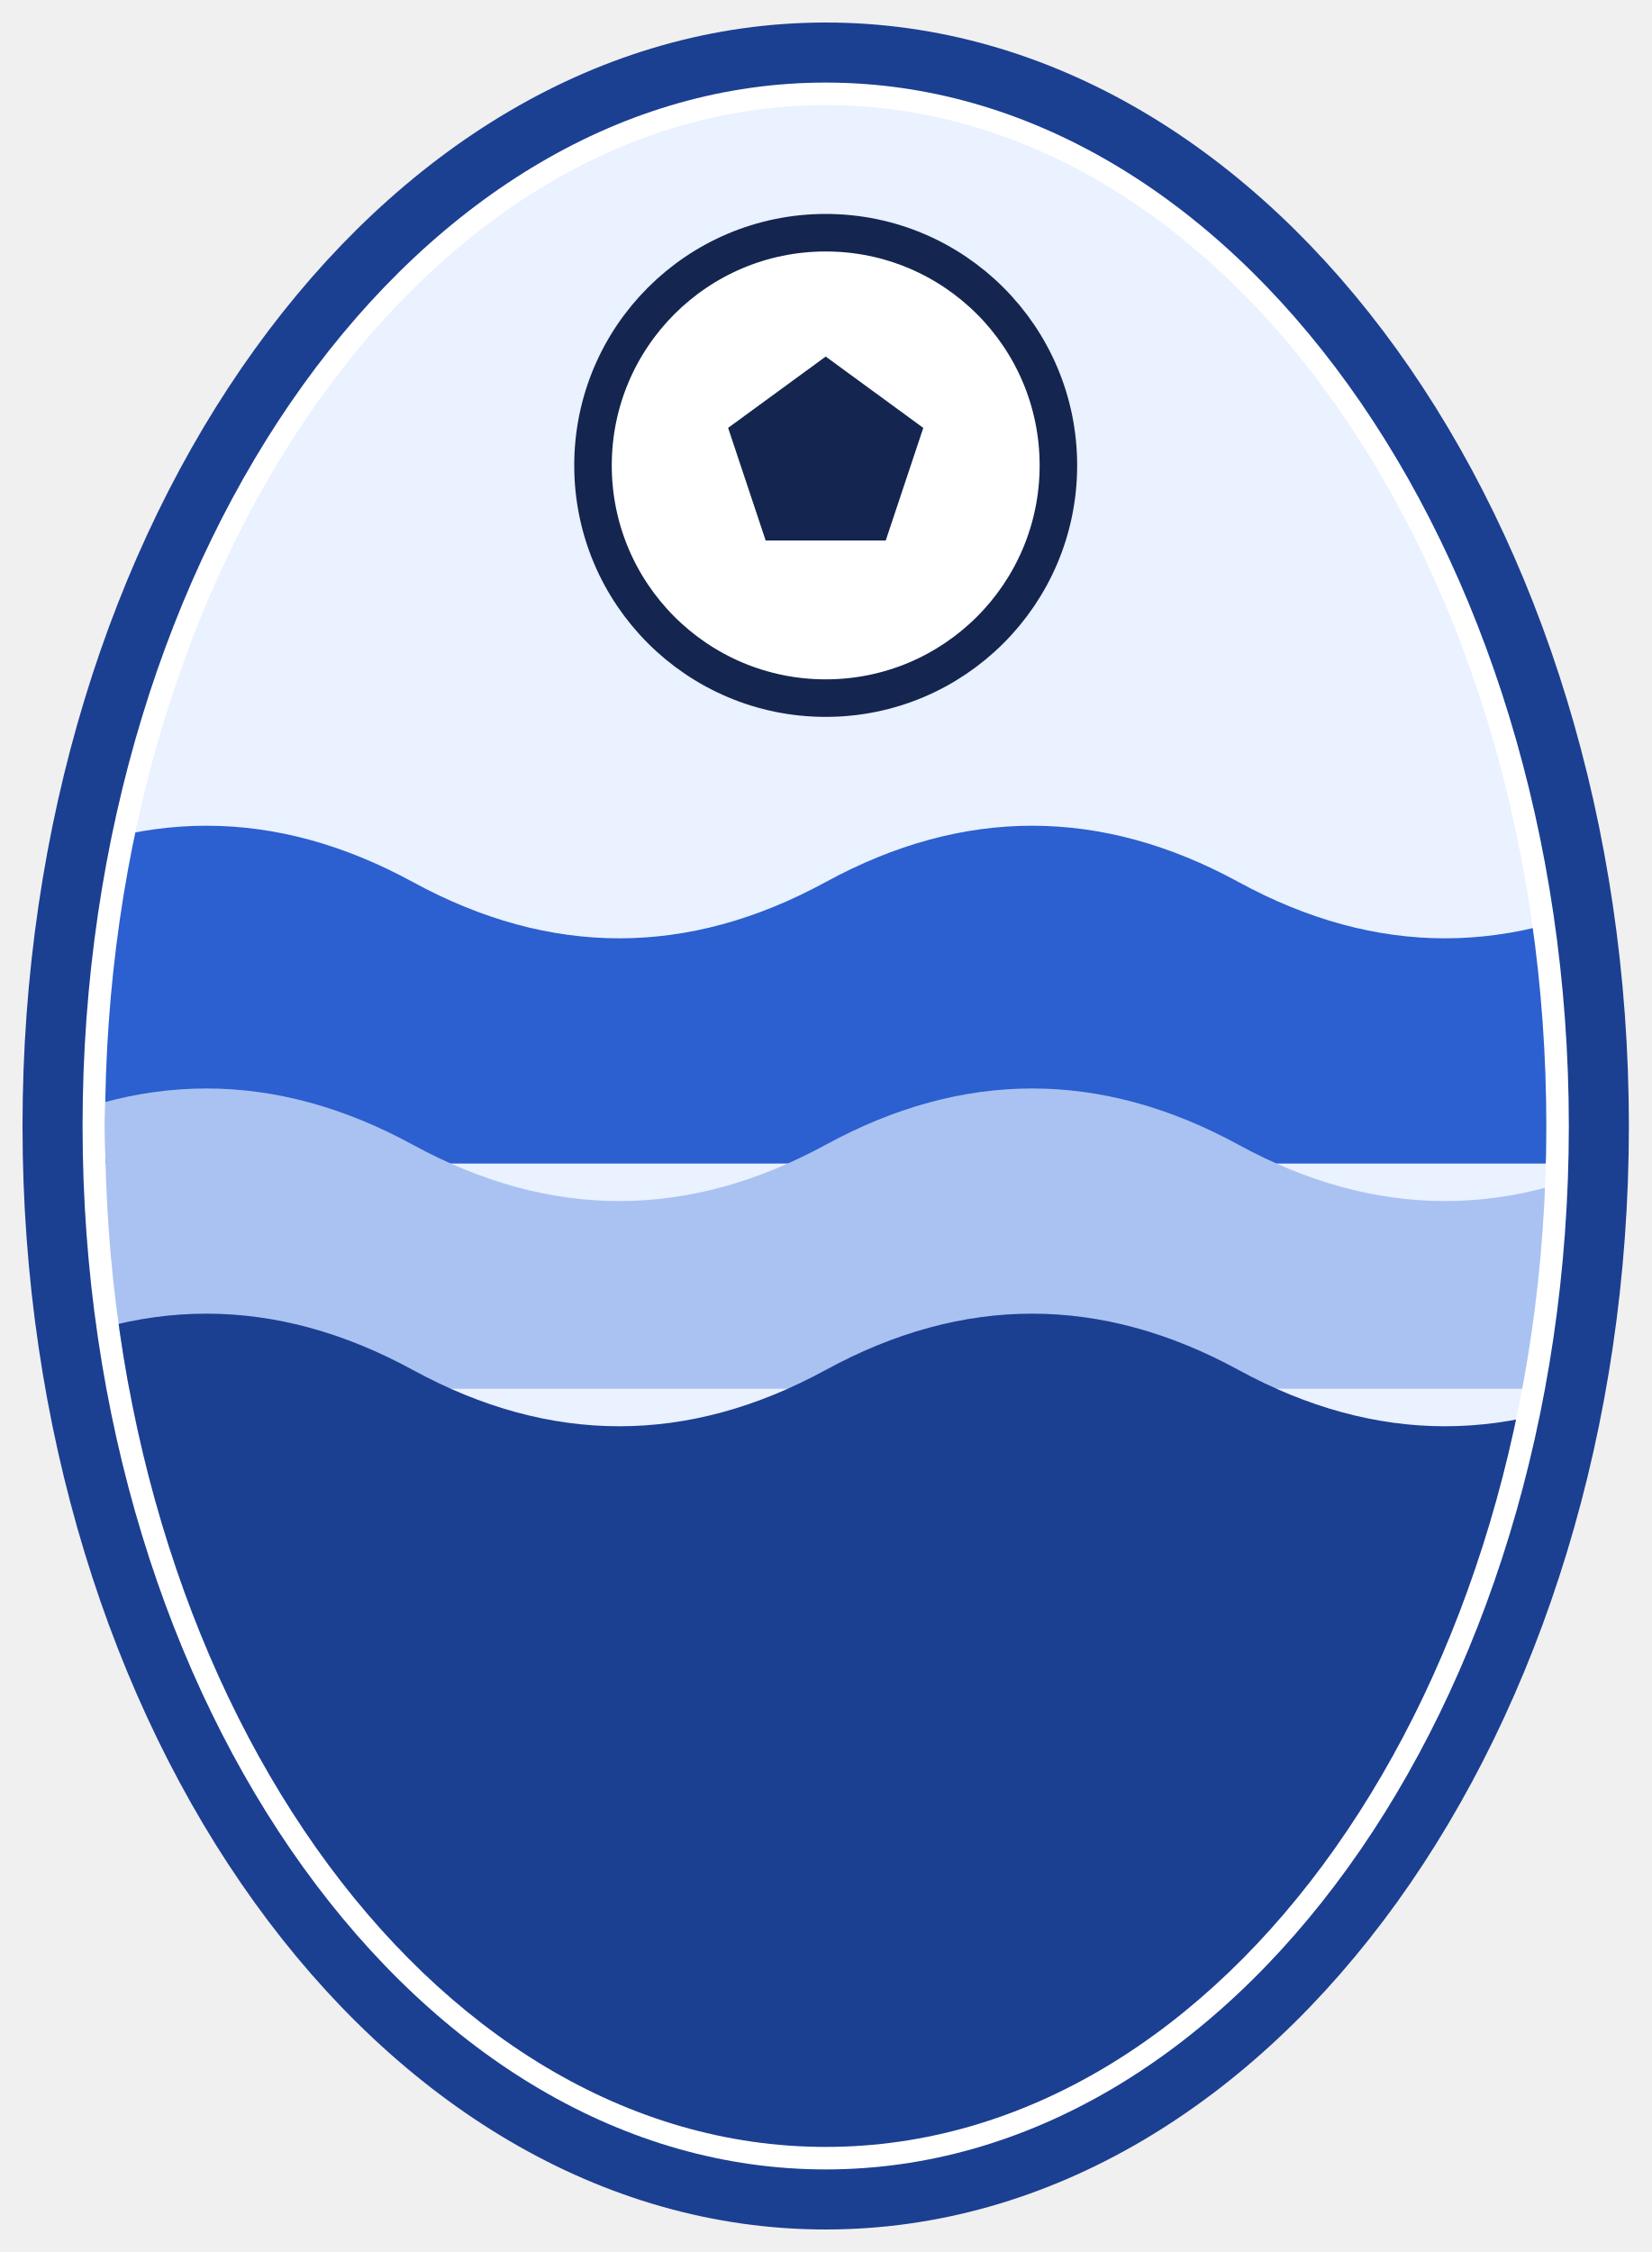
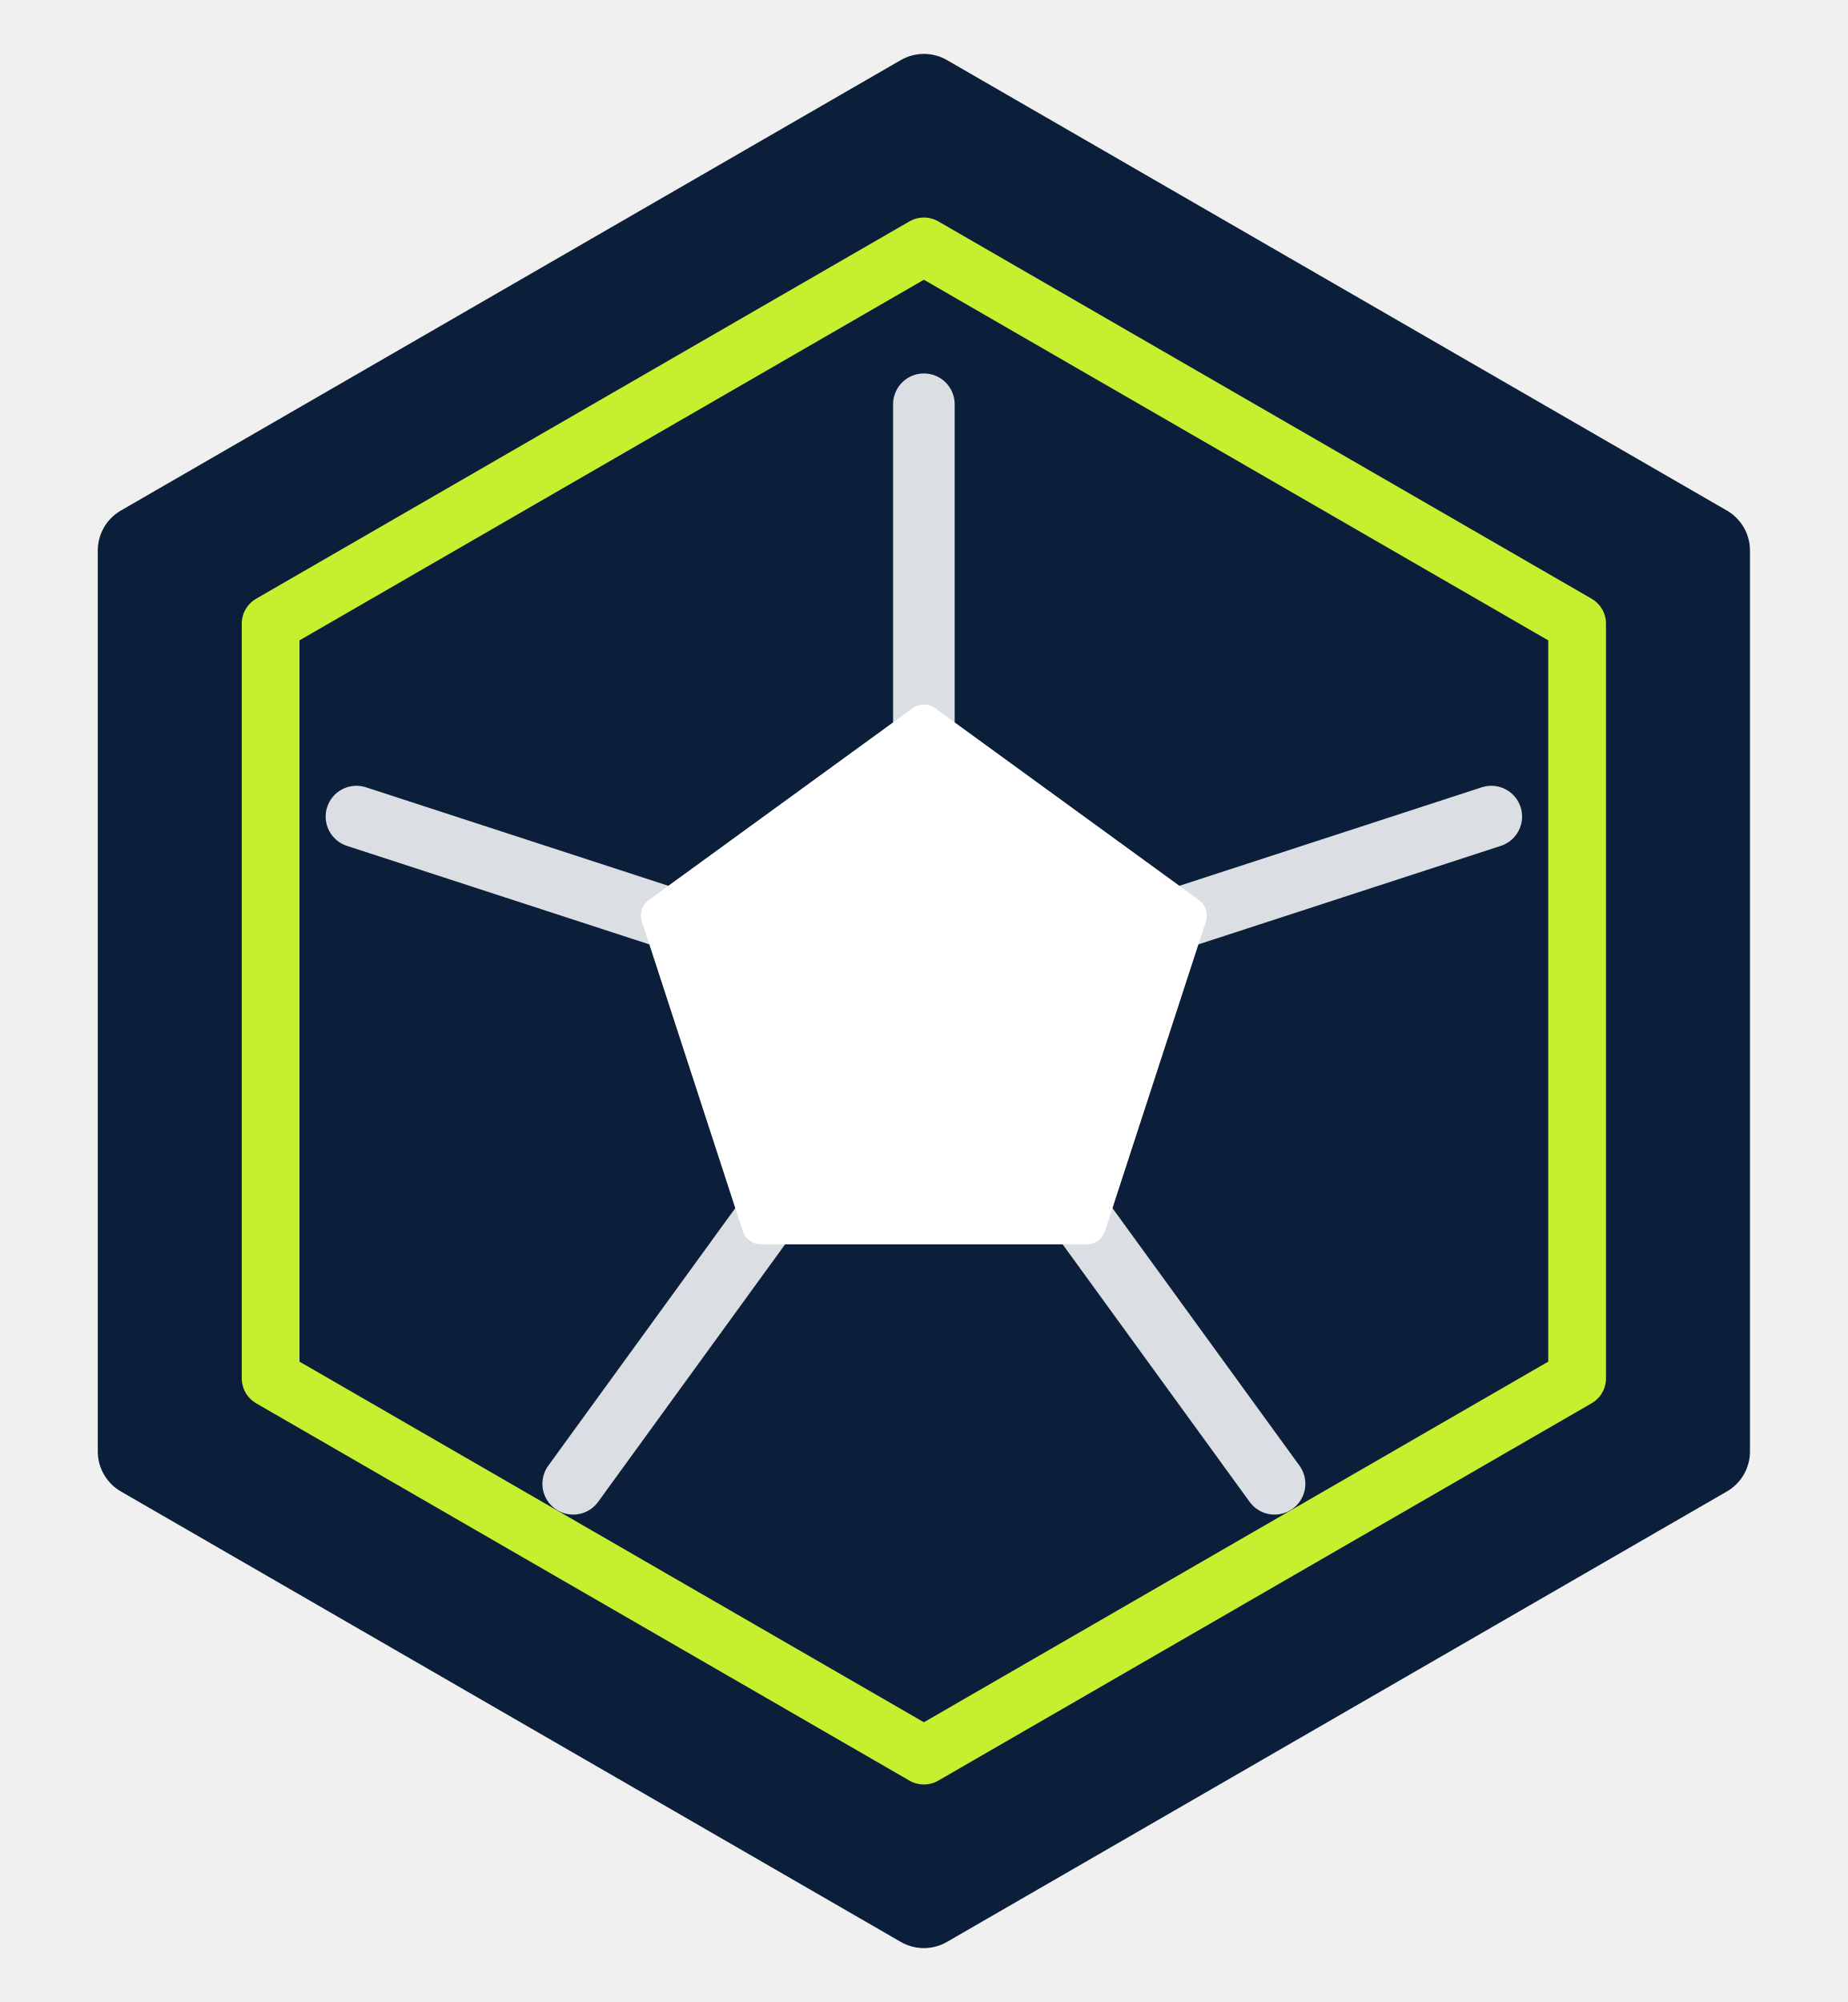
- <svg xmlns="http://www.w3.org/2000/svg" viewBox="0 0 44 60">
-   <defs>
-     <clipPath id="c">
-       <ellipse cx="22" cy="30" rx="19.2" ry="27.2" />
-     </clipPath>
-   </defs>
-   <ellipse cx="22" cy="30" rx="20.6" ry="28.6" fill="#fff" stroke="#1b3f91" stroke-width="1.6" />
-   <g clip-path="url(#c)">
-     <rect width="44" height="60" fill="#eaf1ff" />
-     <path d="M0 23.5q5.5-3 11 0t11 0 11 0 11 0V31H0Z" fill="#2c5fcf" />
-     <path d="M0 30.5q5.5-3 11 0t11 0 11 0 11 0V37H0Z" fill="#a9c2f2" />
-     <path d="M0 36.5q5.5-3 11 0t11 0 11 0 11 0V60H0Z" fill="#1b3f91" />
-     <circle cx="22" cy="12.4" r="6.2" fill="#fff" stroke="#14254f" stroke-width="1" />
-     <path d="M22 9.5l2.6 1.9-1 3h-3.2l-1-3Z" fill="#14254f" />
-   </g>
+ <svg xmlns="http://www.w3.org/2000/svg" viewBox="0 0 48 52">
+   <polygon points="24.00,2.60 44.26,14.30 44.26,37.70 24.00,49.40 3.74,37.70 3.74,14.30" fill="#0b1f3a" stroke="#0b1f3a" stroke-width="2.4" stroke-linejoin="round" />
+   <polygon points="24.00,6.40 40.97,16.20 40.97,35.80 24.00,45.60 7.03,35.80 7.03,16.20" fill="none" stroke="#c6f02f" stroke-width="1.5" stroke-linejoin="round" />
+   <path d="M24.00 18.80L24.00 10.50M30.85 23.78L38.74 21.21M28.23 31.82L33.11 38.54M19.77 31.82L14.89 38.54M17.15 23.78L9.26 21.21" stroke="#ffffff" stroke-opacity="0.85" stroke-width="1.6" stroke-linecap="round" />
+   <polygon points="24.00,18.80 30.85,23.78 28.23,31.82 19.77,31.82 17.15,23.78" fill="#ffffff" stroke="#ffffff" stroke-width="1" stroke-linejoin="round" />
</svg>
